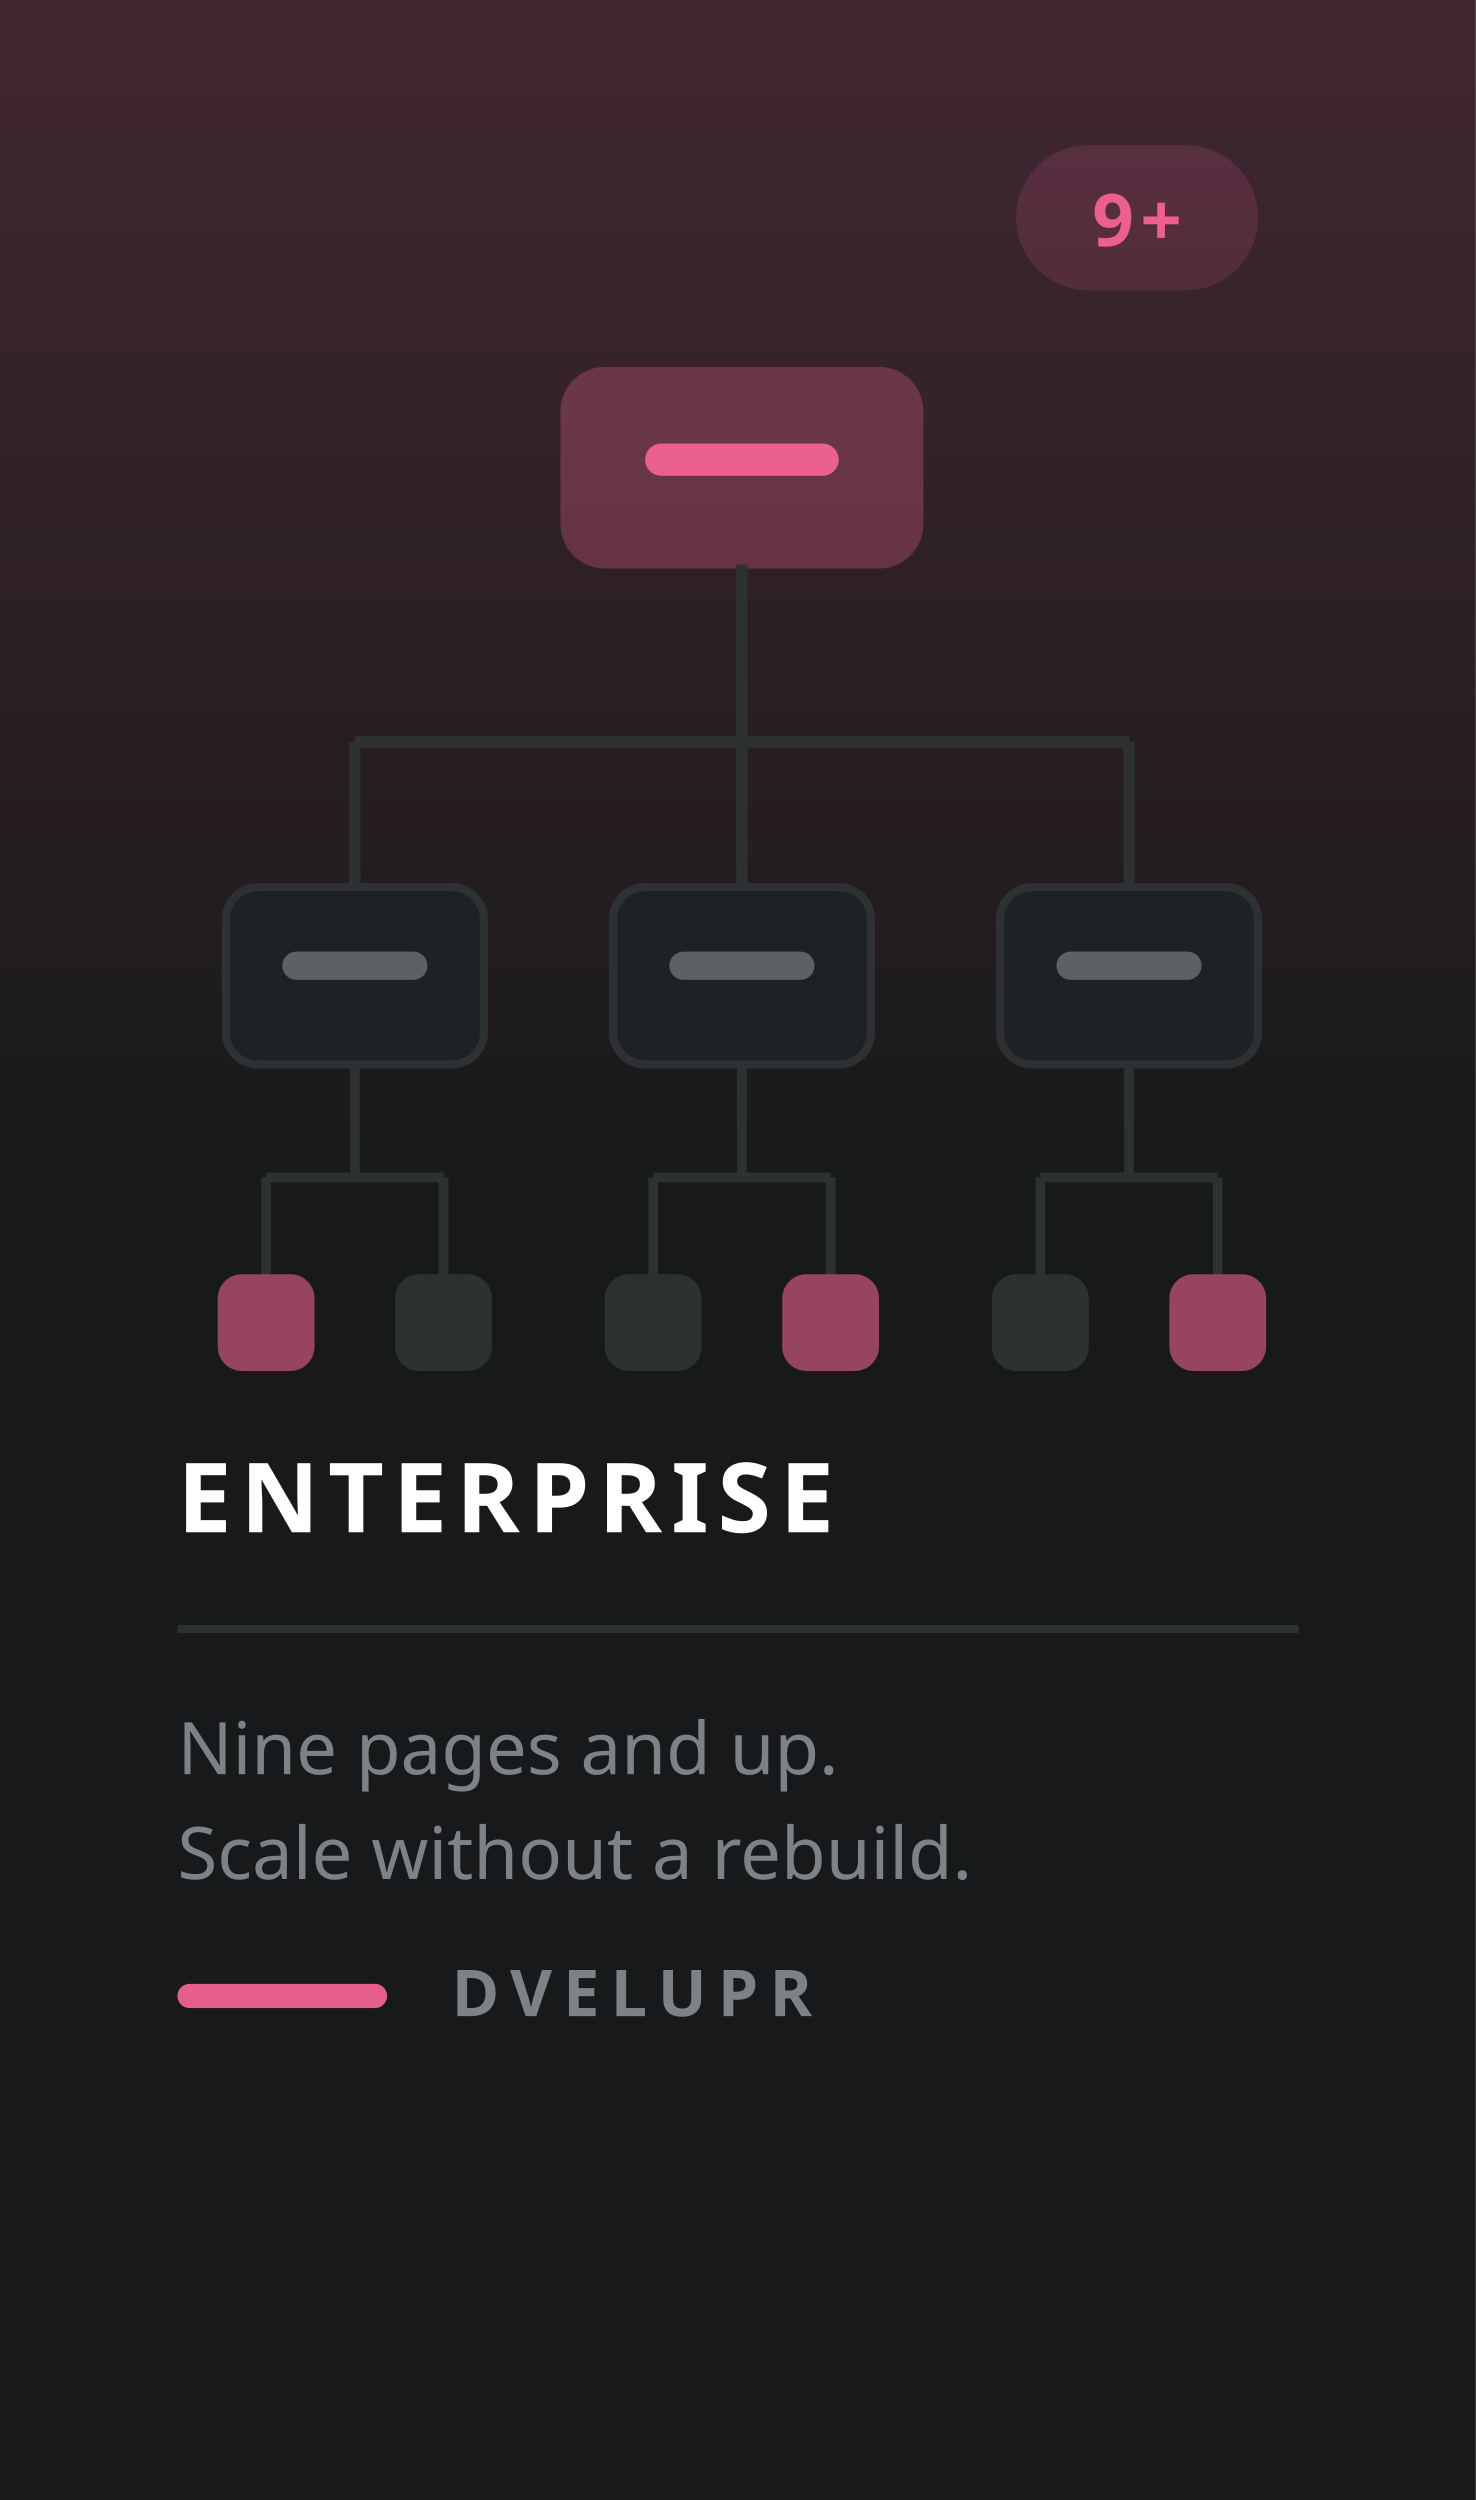
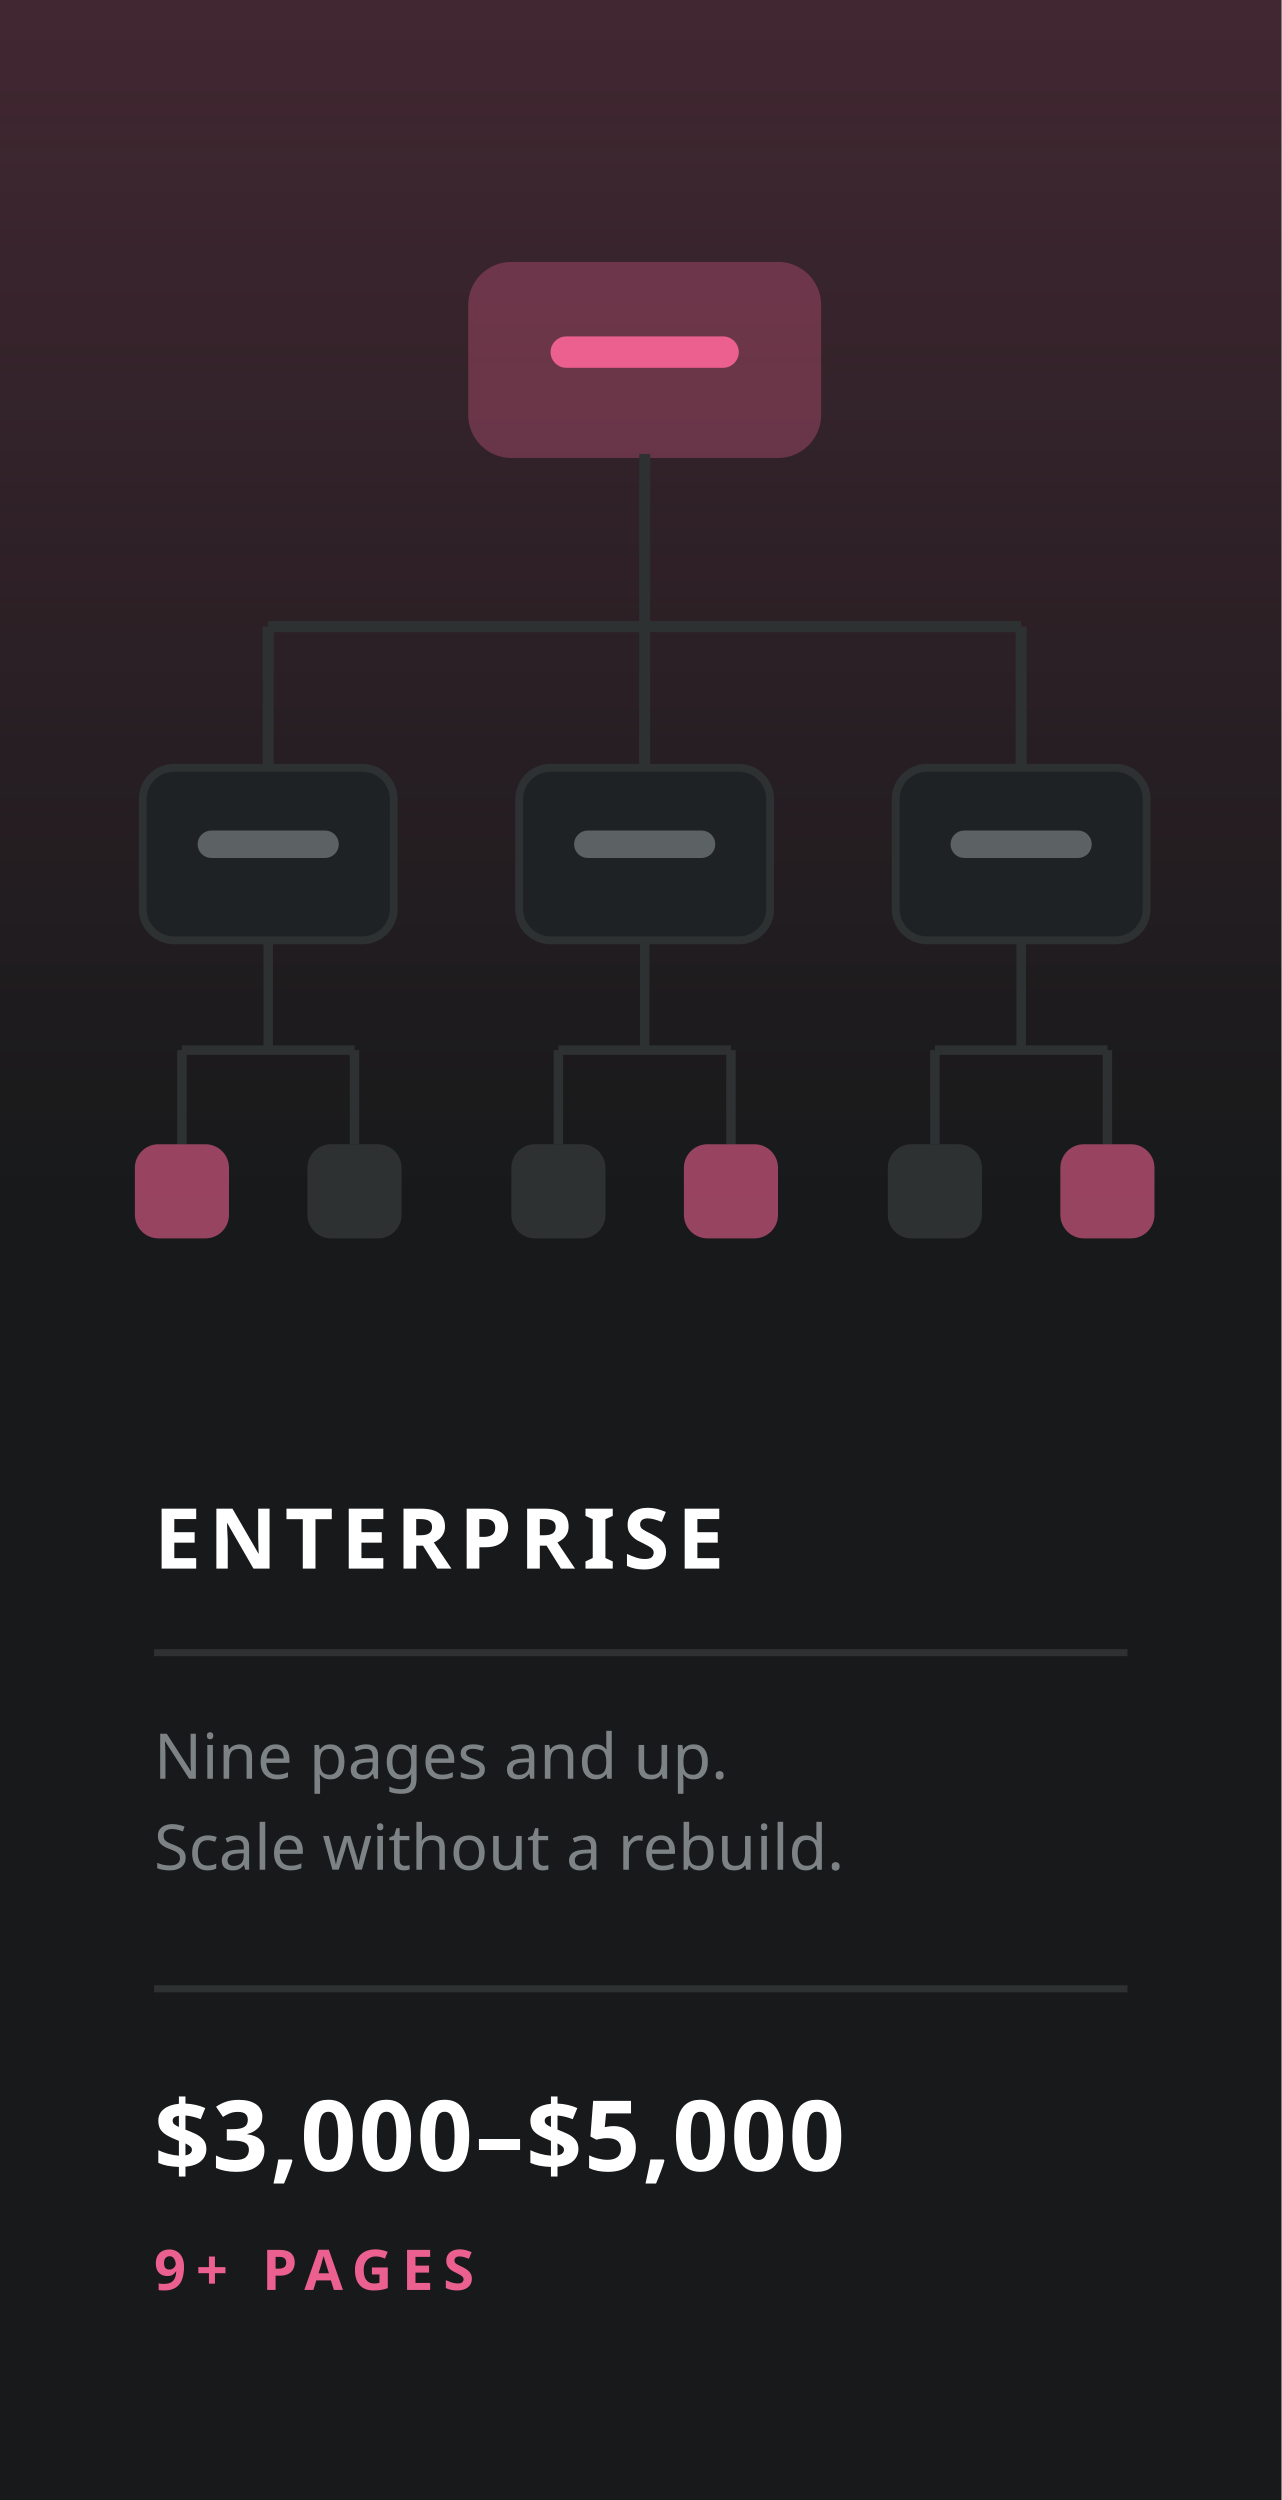
- <svg xmlns="http://www.w3.org/2000/svg" viewBox="0 0 183 310" width="183" height="310" role="img" aria-label="Enterprise package" font-family="Poppins, 'Century Gothic', Futura, 'Trebuchet MS', sans-serif">
+ <svg xmlns="http://www.w3.org/2000/svg" viewBox="0 0 183 357" width="183" height="357" role="img" aria-label="Enterprise package" font-family="Poppins, 'Century Gothic', Futura, 'Trebuchet MS', sans-serif">
  <defs>
    <linearGradient id="glow" x1="0" y1="0" x2="0" y2="1">
      <stop offset="0%" stop-color="#ec6090" stop-opacity="0.20" />
      <stop offset="100%" stop-color="#ec6090" stop-opacity="0" />
    </linearGradient>
  </defs>
-   <rect width="183" height="310" fill="#17191a" />
-   <rect width="183" height="150" fill="url(#glow)" />
-   <g>
+   <rect width="183" height="357" fill="#17191a" />
+   <rect width="183" height="172" fill="url(#glow)" />
+   <g transform="translate(91.5,113) scale(1.12) translate(-91.5,-113)">
    <rect x="70" y="46" width="44" height="24" rx="5" fill="#ec6090" opacity="0.30" stroke="#ec6090" />
    <rect x="80" y="55" width="24" height="4" rx="2" fill="#ec6090" />
    <path d="M92 70 v22 M44 92 h96 M44 92 v18 M92 92 v18 M140 92 v18" stroke="#2e3132" stroke-width="1.4" fill="none" />
    <rect x="28" y="110" width="32" height="22" rx="4" fill="#1f2224" stroke="#2e3132" />
    <rect x="35" y="118" width="18" height="3.5" rx="1.75" fill="#7d8385" opacity="0.65" />
    <path d="M44 132 v14 M33 146 h22 M33 146 v12 M55 146 v12" stroke="#2e3132" stroke-width="1.2" fill="none" />
    <rect x="76" y="110" width="32" height="22" rx="4" fill="#1f2224" stroke="#2e3132" />
    <rect x="83" y="118" width="18" height="3.5" rx="1.75" fill="#7d8385" opacity="0.65" />
    <path d="M92 132 v14 M81 146 h22 M81 146 v12 M103 146 v12" stroke="#2e3132" stroke-width="1.2" fill="none" />
    <rect x="124" y="110" width="32" height="22" rx="4" fill="#1f2224" stroke="#2e3132" />
    <rect x="131" y="118" width="18" height="3.5" rx="1.75" fill="#7d8385" opacity="0.65" />
    <path d="M140 132 v14 M129 146 h22 M129 146 v12 M151 146 v12" stroke="#2e3132" stroke-width="1.2" fill="none" />
    <rect x="27" y="158" width="12" height="12" rx="3" fill="#ec6090" opacity="0.6" />
    <rect x="49" y="158" width="12" height="12" rx="3" fill="#2e3132" />
    <rect x="75" y="158" width="12" height="12" rx="3" fill="#2e3132" />
    <rect x="97" y="158" width="12" height="12" rx="3" fill="#ec6090" opacity="0.6" />
    <rect x="123" y="158" width="12" height="12" rx="3" fill="#2e3132" />
    <rect x="145" y="158" width="12" height="12" rx="3" fill="#ec6090" opacity="0.6" />
  </g>
-   <rect x="126" y="18" width="30" height="18" rx="9" fill="#ec6090" opacity="0.16" />
-   <text x="141.0" y="30.5" font-size="9" font-weight="700" fill="#ec6090" letter-spacing="0.8" text-anchor="middle">9+</text>
-   <text x="22" y="190" font-size="12" font-weight="700" fill="#ffffff" letter-spacing="1.1">ENTERPRISE</text>
-   <path d="M22 202 h139" stroke="#2e3132" stroke-width="1" />
-   <text x="22" y="220" font-size="9" fill="#7d8385">Nine pages and up.</text>
-   <text x="22" y="233" font-size="9" fill="#7d8385">Scale without a rebuild.</text>
-   <rect x="22" y="246" width="26" height="3" rx="1.5" fill="#e75e8d" />
-   <text x="56" y="250" font-size="8" font-weight="600" fill="#7d8385" letter-spacing="1.4">DVELUPR</text>
+   <text x="22" y="224" font-size="12" font-weight="700" fill="#ffffff" letter-spacing="1.1">ENTERPRISE</text>
+   <path d="M22 236 h139" stroke="#2e3132" stroke-width="1" />
+   <text x="22" y="254" font-size="9" fill="#7d8385">Nine pages and up.</text>
+   <text x="22" y="267" font-size="9" fill="#7d8385">Scale without a rebuild.</text>
+   <path d="M22 284 h139" stroke="#2e3132" stroke-width="1" />
+   <text x="22" y="310" font-size="14" font-weight="700" fill="#ffffff" letter-spacing="0.3">$3,000–$5,000</text>
+   <text x="22" y="327" font-size="8" font-weight="600" fill="#ec6090" letter-spacing="1.4">9+ PAGES</text>
</svg>
